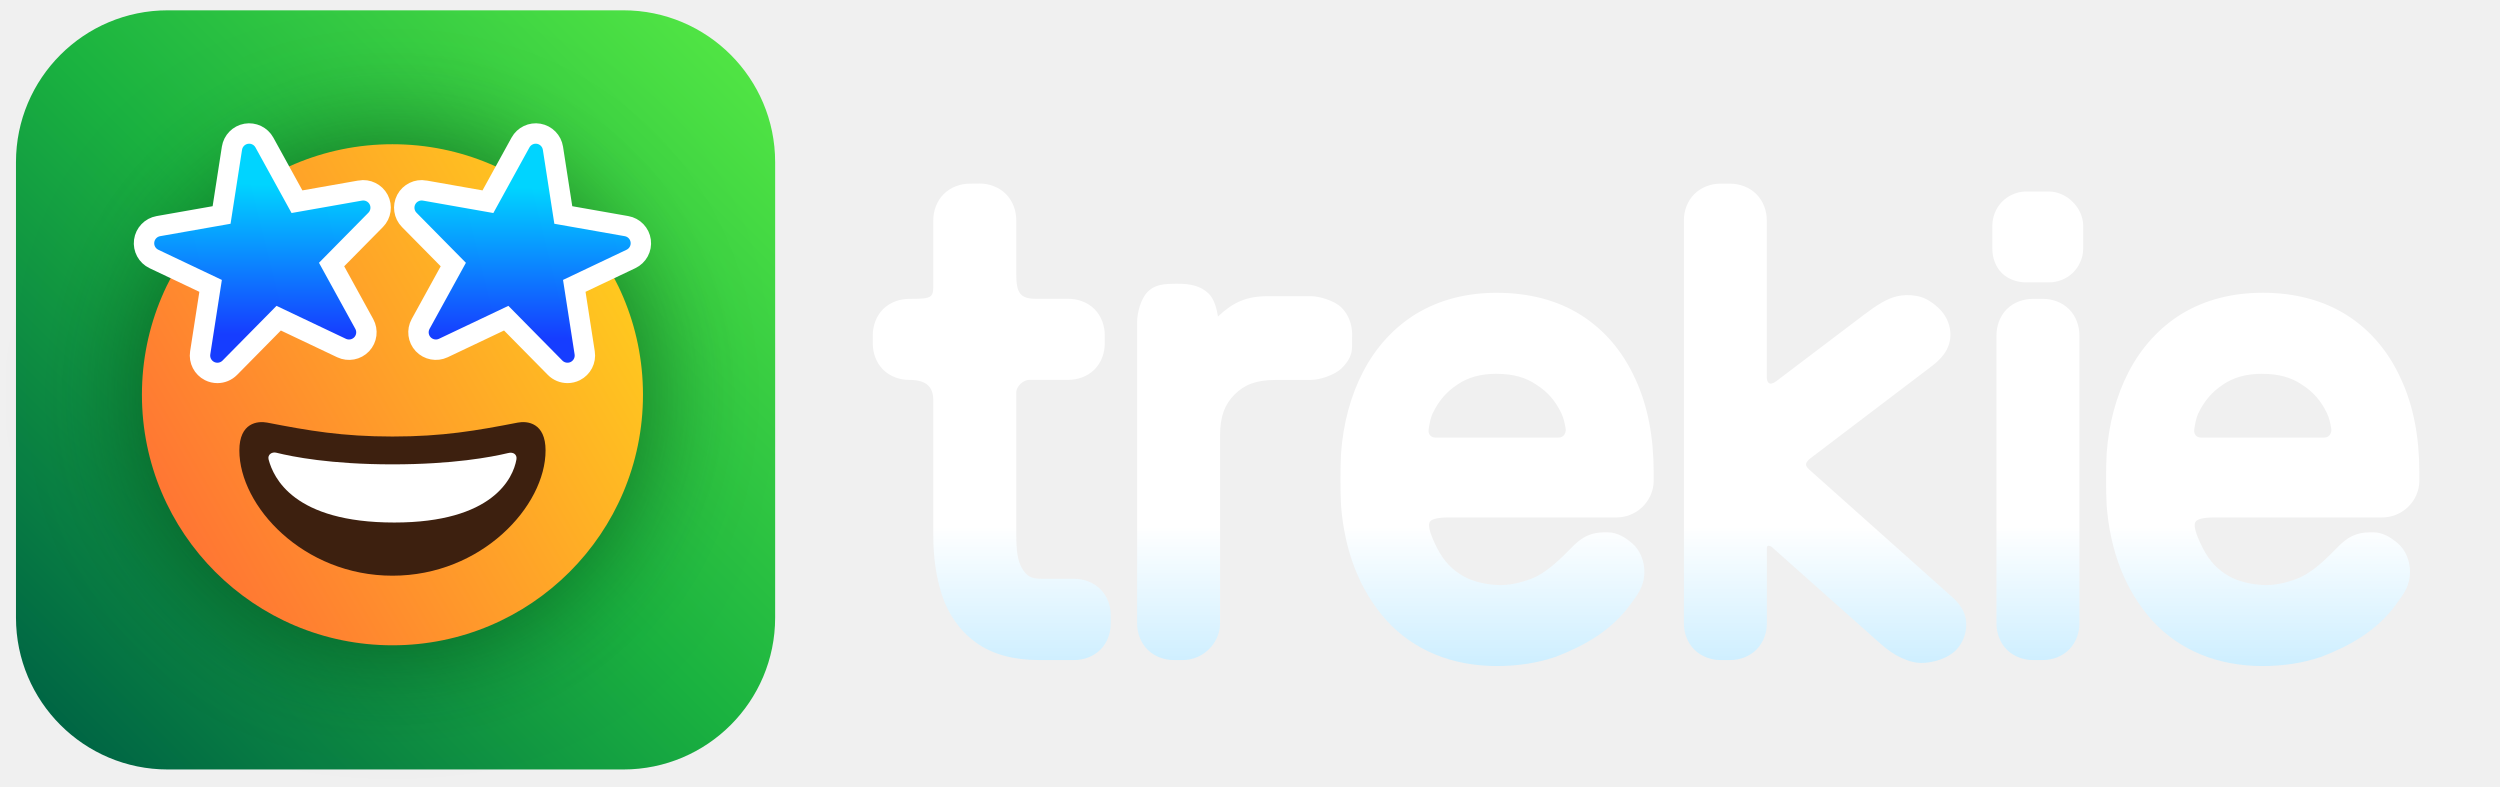
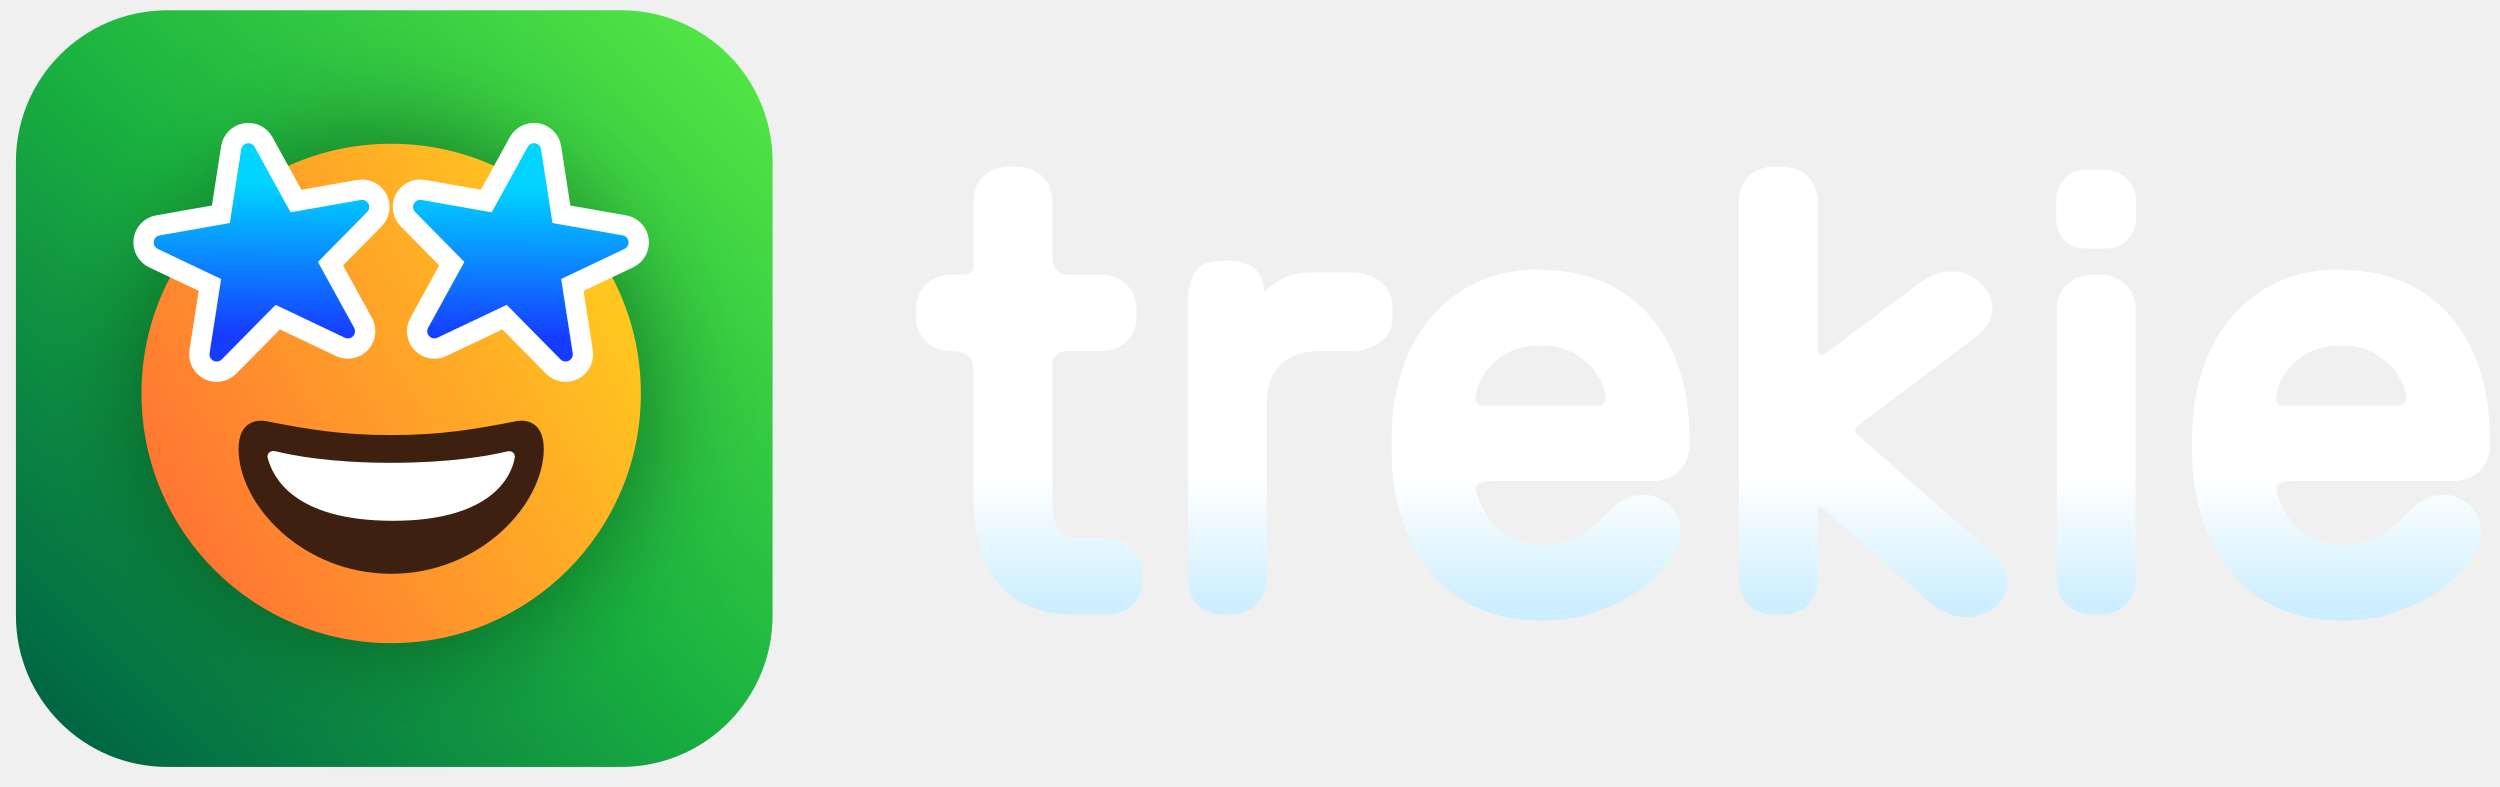
- <svg xmlns="http://www.w3.org/2000/svg" xmlns:xlink="http://www.w3.org/1999/xlink" width="823.268" height="259.036" viewBox="0 0 217.823 68.537" version="1.1" id="svg5" xml:space="preserve">
+ <svg xmlns="http://www.w3.org/2000/svg" xmlns:xlink="http://www.w3.org/1999/xlink" width="826" height="260" viewBox="0 0 218.546 68.792" version="1.1" id="svg5" xml:space="preserve">
  <defs id="defs2">
    <linearGradient id="linearGradient26">
      <stop style="stop-color:#163dff;stop-opacity:1;" offset="0" id="stop24" />
      <stop style="stop-color:#00d4ff;stop-opacity:1;" offset="0.832" id="stop25" />
    </linearGradient>
    <linearGradient id="linearGradient45">
      <stop style="stop-color:#006644;stop-opacity:1;" offset="0" id="stop40" />
      <stop style="stop-color:#1ab240;stop-opacity:1;" offset="0.5" id="stop44" />
      <stop style="stop-color:#50e444;stop-opacity:1;" offset="1" id="stop45" />
    </linearGradient>
    <linearGradient id="linearGradient14">
      <stop style="stop-color:#cceeff;stop-opacity:1;" offset="0" id="stop13" />
      <stop style="stop-color:#ffffff;stop-opacity:1;" offset="0.296" id="stop14" />
    </linearGradient>
    <linearGradient id="linearGradient122">
      <stop style="stop-color:#ff7733;stop-opacity:1;" offset="0" id="stop121" />
      <stop style="stop-color:#ffc71f;stop-opacity:1;" offset="1" id="stop122" />
    </linearGradient>
    <style id="style6568">.cls-1{fill:none;}.cls-2{clip-path:url(#clip-path);}</style>
    <style id="style6568-5">.cls-1{fill:none;}.cls-2{clip-path:url(#clip-path);}</style>
    <style id="style6568-9">.cls-1{fill:none;}.cls-2{clip-path:url(#clip-path);}</style>
    <style id="style22571">.cls-1{fill:#84d0f7;}.cls-2{fill:#aa392d;}.cls-3{fill:#7c211a;}.cls-4{fill:#e59973;}.cls-5{fill:#2d2d2d;}.cls-6{opacity:0.2;}.cls-7{opacity:0.3;}</style>
    <style id="style23309">
      .cls-1 {
        fill: none;
      }
    </style>
    <style id="style6568-7">.cls-1{fill:none;}.cls-2{clip-path:url(#clip-path);}</style>
    <style id="style6568-5-5">.cls-1{fill:none;}.cls-2{clip-path:url(#clip-path);}</style>
    <style id="style6568-9-3">.cls-1{fill:none;}.cls-2{clip-path:url(#clip-path);}</style>
    <style id="style22571-5">.cls-1{fill:#84d0f7;}.cls-2{fill:#aa392d;}.cls-3{fill:#7c211a;}.cls-4{fill:#e59973;}.cls-5{fill:#2d2d2d;}.cls-6{opacity:0.2;}.cls-7{opacity:0.3;}</style>
    <style id="style23309-6">
      .cls-1 {
        fill: none;
      }
    </style>
    <style id="style1-9">
      .cls-1 {
        fill: none;
      }
    </style>
-     <rect x="223.755" y="162.305" width="120.361" height="58.945" id="rect144" />
-     <linearGradient xlink:href="#linearGradient14" id="linearGradient148" x1="52.941" y1="46.773" x2="52.941" y2="31.754" gradientUnits="userSpaceOnUse" />
    <filter style="color-interpolation-filters:sRGB" id="filter5-7" x="-0.275" y="-0.275" width="1.55" height="1.55">
      <feFlood result="flood" in="SourceGraphic" flood-opacity="0.6" flood-color="rgb(0,51,13)" id="feFlood4-5" />
      <feGaussianBlur result="blur" in="SourceGraphic" stdDeviation="5" id="feGaussianBlur4-3" />
      <feOffset result="offset" in="blur" dx="0" dy="0" id="feOffset4-5" />
      <feComposite result="comp1" operator="in" in="flood" in2="offset" id="feComposite4-6" />
      <feComposite result="comp2" operator="over" in="SourceGraphic" in2="comp1" id="feComposite5-2" />
    </filter>
    <linearGradient xlink:href="#linearGradient122" id="linearGradient7" gradientUnits="userSpaceOnUse" gradientTransform="matrix(4.583455,0,0,4.583455,183.9296,605.1178)" x1="11.106" y1="14.468" x2="19.155" y2="9.821" />
    <linearGradient xlink:href="#linearGradient45" id="linearGradient8" gradientUnits="userSpaceOnUse" gradientTransform="matrix(0.6451905,0,0,0.6451905,90.38927,200.8661)" x1="211.292" y1="762.624" x2="301.672" y2="672.244" />
    <linearGradient xlink:href="#linearGradient26" id="linearGradient28" x1="254.048" y1="658.19" x2="254.272" y2="642.436" gradientUnits="userSpaceOnUse" />
+     <style id="style6568-3">.cls-1{fill:none;}.cls-2{clip-path:url(#clip-path);}</style>
+     <style id="style6568-5-7">.cls-1{fill:none;}.cls-2{clip-path:url(#clip-path);}</style>
+     <style id="style6568-9-5">.cls-1{fill:none;}.cls-2{clip-path:url(#clip-path);}</style>
+     <style id="style22571-9">.cls-1{fill:#84d0f7;}.cls-2{fill:#aa392d;}.cls-3{fill:#7c211a;}.cls-4{fill:#e59973;}.cls-5{fill:#2d2d2d;}.cls-6{opacity:0.2;}.cls-7{opacity:0.3;}</style>
+     <style id="style23309-2">
+       .cls-1 {
+         fill: none;
+       }
+     </style>
+     <style id="style6568-7-2">.cls-1{fill:none;}.cls-2{clip-path:url(#clip-path);}</style>
+     <style id="style6568-5-5-8">.cls-1{fill:none;}.cls-2{clip-path:url(#clip-path);}</style>
+     <style id="style6568-9-3-9">.cls-1{fill:none;}.cls-2{clip-path:url(#clip-path);}</style>
+     <style id="style22571-5-7">.cls-1{fill:#84d0f7;}.cls-2{fill:#aa392d;}.cls-3{fill:#7c211a;}.cls-4{fill:#e59973;}.cls-5{fill:#2d2d2d;}.cls-6{opacity:0.2;}.cls-7{opacity:0.3;}</style>
+     <style id="style23309-6-3">
+       .cls-1 {
+         fill: none;
+       }
+     </style>
+     <style id="style1-9-6">
+       .cls-1 {
+         fill: none;
+       }
+     </style>
+     <linearGradient xlink:href="#linearGradient14" id="linearGradient124" x1="364.272" y1="682.429" x2="364.272" y2="644.934" gradientUnits="userSpaceOnUse" gradientTransform="matrix(1.036643,0,0,1.025235,-7.893724,-17.50372)" />
  </defs>
  <g id="layer1" transform="translate(-220.5135,-628.8826)">
-     <g aria-label="trekie" id="g144" style="font-size:10.583px;line-height:1.25;fill:#21272c;fill-opacity:1;stroke-width:0.265" transform="matrix(2.793953,0,0,2.793953,210.854,556.4949)">
-       <g aria-label="trekie" id="g137" style="font-family:Rubik;-inkscape-font-specification:Rubik;fill:#21272c;fill-opacity:1;stroke-width:0.07" />
-       <text xml:space="preserve" transform="scale(0.2645833)" id="text137" style="font-size:40px;line-height:1.25;font-family:Rubik;-inkscape-font-specification:Rubik;white-space:pre;shape-inside:url(#rect144);display:inline;fill:#21272c;fill-opacity:1" />
-       <path id="path138" style="font-weight:300;-inkscape-font-specification:'Rubik Light';fill:url(#linearGradient148);fill-opacity:1;stroke-width:0.073" d="m 33.697,31.636 c -0.283,0 -0.591,0.106 -0.81,0.325 -0.219,0.219 -0.325,0.527 -0.325,0.81 v 1.928 c 0,0.491 0.017,0.53 -0.756,0.53 -0.27,0 -0.583,0.094 -0.81,0.321 -0.227,0.227 -0.321,0.54 -0.321,0.81 v 0.265 c 0,0.27 0.094,0.583 0.321,0.81 0.227,0.227 0.54,0.321 0.81,0.321 0.54,0 0.756,0.21 0.756,0.644 v 4.218 c 0,0.653 0.084,1.26 0.261,1.819 0.192,0.607 0.553,1.131 1.054,1.498 0.535,0.392 1.215,0.557 1.973,0.557 h 1.115 c 0.283,0 0.591,-0.106 0.81,-0.325 0.227,-0.227 0.321,-0.54 0.321,-0.81 v -0.263 c 3e-6,-0.27 -0.094,-0.583 -0.321,-0.81 -0.219,-0.219 -0.528,-0.325 -0.81,-0.325 h -1.022 c -0.354,0 -0.481,-0.097 -0.623,-0.344 -0.121,-0.219 -0.171,-0.492 -0.171,-1.075 v -4.379 c 0,-0.231 0.245,-0.407 0.405,-0.407 h 1.224 c 0.27,0 0.583,-0.094 0.81,-0.321 0.227,-0.227 0.321,-0.54 0.321,-0.81 v -0.265 c 0,-0.27 -0.094,-0.583 -0.321,-0.81 -0.227,-0.227 -0.54,-0.321 -0.81,-0.321 h -1.006 c -0.509,0 -0.623,-0.186 -0.623,-0.785 v -1.674 c 0,-0.283 -0.105,-0.591 -0.324,-0.81 -0.213,-0.213 -0.521,-0.325 -0.806,-0.325 z m 23.404,0 c -0.285,-5.3e-5 -0.593,0.112 -0.806,0.325 -0.219,0.219 -0.325,0.527 -0.325,0.81 v 12.586 c -3e-6,0.283 0.106,0.591 0.325,0.81 0.213,0.213 0.521,0.325 0.806,0.325 h 0.321 c 0.283,0 0.591,-0.106 0.81,-0.325 0.219,-0.219 0.325,-0.527 0.325,-0.81 v -2.369 c 0,-0.079 0.096,-0.084 0.195,0.016 l 3.357,2.986 c 0.204,0.182 0.426,0.336 0.638,0.431 0.184,0.083 0.42,0.18 0.722,0.159 0.296,-0.021 0.712,-0.127 0.98,-0.392 0.21,-0.208 0.325,-0.515 0.325,-0.792 8e-6,-0.459 -0.265,-0.71 -0.476,-0.905 -0.004,-0.003 -0.008,-0.005 -0.012,-0.008 l -0.002,-0.002 -4.413,-3.935 c -0.13,-0.13 -0.122,-0.187 0.01,-0.319 l 3.848,-2.922 c 0.158,-0.12 0.334,-0.296 0.444,-0.501 v -3.7e-4 -5.55e-4 -5.55e-4 -5.55e-4 -3.7e-4 -5.55e-4 -5.55e-4 -5.55e-4 c 0.217,-0.431 0.088,-0.927 -0.211,-1.233 v -5.54e-4 -5.55e-4 -5.55e-4 -3.7e-4 c -0.187,-0.187 -0.434,-0.376 -0.73,-0.427 -0.479,-0.083 -0.803,0.041 -1.098,0.211 -0.199,0.115 -0.384,0.251 -0.522,0.357 v -0.002 l -2.752,2.085 c -5e-6,6.73e-4 -5e-6,0.001 0,0.002 -0.243,0.177 -0.306,0.033 -0.306,-0.139 v -4.88 c 0,-0.283 -0.106,-0.591 -0.325,-0.81 -0.219,-0.219 -0.527,-0.325 -0.81,-0.325 z m 9.496,0.246 c -0.257,0.008 -0.54,0.136 -0.723,0.336 -0.19,0.201 -0.285,0.481 -0.285,0.719 v 0.744 c 3e-6,0.246 0.09,0.538 0.292,0.74 0.202,0.202 0.495,0.293 0.741,0.293 h 0.744 c 0.239,2e-6 0.517,-0.095 0.719,-0.285 0.206,-0.189 0.336,-0.484 0.336,-0.748 v -0.744 c 0,-0.257 -0.128,-0.54 -0.325,-0.73 -0.19,-0.197 -0.473,-0.325 -0.73,-0.325 h -0.744 c -0.008,0 -0.016,-2.52e-4 -0.025,0 z m -26.406,2.875 c -0.435,0.002 -0.717,0.014 -0.958,0.268 -0.204,0.216 -0.315,0.645 -0.315,0.923 v 9.409 c 0,0.283 0.106,0.591 0.325,0.81 0.219,0.219 0.527,0.325 0.81,0.325 h 0.3 c 0.278,0 0.569,-0.113 0.784,-0.317 0.228,-0.21 0.367,-0.52 0.367,-0.817 v -5.858 c 0,-0.619 0.155,-0.99 0.454,-1.289 0.301,-0.301 0.666,-0.454 1.285,-0.454 h 1.089 c 0.143,0 0.337,-0.04 0.495,-0.099 0.169,-0.063 0.349,-0.144 0.471,-0.267 0.226,-0.226 0.323,-0.423 0.323,-0.678 0,-0.106 0.003,-0.296 0.002,-0.396 -0.003,-0.283 -0.106,-0.591 -0.325,-0.81 -0.123,-0.123 -0.296,-0.206 -0.471,-0.267 -0.176,-0.06 -0.353,-0.095 -0.495,-0.095 h -1.333 c -0.668,0 -1.084,0.187 -1.56,0.634 -10e-4,-0.006 -10e-4,-0.007 -0.002,-0.014 -0.03,-0.173 -0.091,-0.505 -0.286,-0.699 -0.244,-0.244 -0.584,-0.31 -0.96,-0.308 z m 9.943,0.282 c -0.923,0 -1.771,0.211 -2.497,0.647 0.004,-0.002 -1.62e-4,-9.31e-4 -0.01,0.004 a 0.133,0.133 0 0 0 -0.006,0.004 c -0.703,0.434 -1.263,1.051 -1.656,1.809 -0.39,0.751 -0.619,1.609 -0.688,2.548 a 0.133,0.133 0 0 0 0,0.01 c -2e-6,0.001 -2e-6,0.002 0,0.004 -0.014,0.221 -0.017,0.532 -0.017,0.795 0,0.263 0.003,0.575 0.017,0.796 -1.3e-5,0.003 -10e-6,0.003 0,0.006 7.5e-5,10e-4 -6.7e-5,0.003 0,0.004 a 0.133,0.133 0 0 0 0,0.005 c 0.11,1.418 0.575,2.639 1.409,3.575 a 0.133,0.133 0 0 0 0.004,0.004 c 0.855,0.945 2.064,1.429 3.444,1.429 0.66,0 1.271,-0.094 1.834,-0.286 a 0.133,0.133 0 0 0 0.006,-0.002 c 0.903,-0.349 1.731,-0.813 2.331,-1.636 a 0.133,0.133 0 0 0 0,-1.85e-4 0.133,0.133 0 0 0 0,-1.85e-4 0.133,0.133 0 0 0 0,-1.85e-4 0.133,0.133 0 0 0 0,-1.85e-4 0.133,0.133 0 0 0 0,-1.85e-4 0.133,0.133 0 0 0 0,-1.85e-4 0.133,0.133 0 0 0 0,-1.85e-4 0.133,0.133 0 0 0 0,-1.85e-4 0.133,0.133 0 0 0 0,-1.85e-4 0.133,0.133 0 0 0 0,-1.85e-4 0.133,0.133 0 0 0 0,-1.85e-4 c 0.211,-0.298 0.432,-0.541 0.432,-1.022 0,-0.319 -0.129,-0.666 -0.381,-0.88 -0.194,-0.164 -0.45,-0.342 -0.769,-0.342 -0.33,0 -0.634,0.016 -1.02,0.379 a 0.133,0.133 0 0 0 -0.004,0.002 c -0.432,0.433 -0.847,0.876 -1.376,1.076 -0.337,0.126 -0.698,0.205 -1.044,0.186 -0.409,-0.023 -0.833,-0.123 -1.16,-0.34 -0.347,-0.231 -0.571,-0.502 -0.786,-0.968 -0.086,-0.185 -0.141,-0.334 -0.163,-0.445 -0.022,-0.11 -0.011,-0.173 0.01,-0.211 0.022,-0.038 0.064,-0.072 0.164,-0.1 0.1,-0.028 0.25,-0.043 0.448,-0.043 h 5.22 c 0.267,0 0.565,-0.105 0.783,-0.311 0.229,-0.211 0.368,-0.522 0.368,-0.82 v -0.282 c 0,-1.083 -0.18,-2.058 -0.57,-2.901 l -0.002,-0.002 C 54.077,36.89 53.504,36.205 52.765,35.737 52.017,35.264 51.123,35.04 50.135,35.04 Z m 23.876,0 c -0.923,0 -1.771,0.211 -2.497,0.647 0.004,-0.002 -1.61e-4,-9.31e-4 -0.01,0.004 a 0.133,0.133 0 0 0 -0.006,0.004 c -0.703,0.434 -1.262,1.051 -1.656,1.809 -0.39,0.751 -0.619,1.609 -0.688,2.548 a 0.133,0.133 0 0 0 0,0.01 c -3e-6,0.001 -3e-6,0.002 0,0.004 -0.014,0.221 -0.017,0.532 -0.017,0.795 0,0.263 0.003,0.575 0.017,0.796 -1.4e-5,0.003 -1.2e-5,0.003 0,0.006 7.4e-5,10e-4 -6.8e-5,0.003 0,0.004 a 0.133,0.133 0 0 0 0,0.005 c 0.11,1.418 0.575,2.639 1.409,3.575 a 0.133,0.133 0 0 0 0.004,0.004 c 0.855,0.945 2.064,1.429 3.444,1.429 0.66,0 1.271,-0.094 1.834,-0.286 a 0.133,0.133 0 0 0 0.006,-0.002 c 0.903,-0.349 1.731,-0.813 2.331,-1.636 a 0.133,0.133 0 0 0 0,-1.85e-4 0.133,0.133 0 0 0 0,-1.85e-4 0.133,0.133 0 0 0 0,-1.85e-4 0.133,0.133 0 0 0 0,-1.85e-4 0.133,0.133 0 0 0 0,-1.85e-4 0.133,0.133 0 0 0 0,-1.85e-4 0.133,0.133 0 0 0 0,-1.85e-4 0.133,0.133 0 0 0 0,-1.85e-4 0.133,0.133 0 0 0 0,-1.85e-4 0.133,0.133 0 0 0 0,-1.85e-4 0.133,0.133 0 0 0 0,-1.85e-4 c 0.211,-0.298 0.432,-0.541 0.432,-1.022 0,-0.319 -0.129,-0.666 -0.381,-0.88 -0.194,-0.164 -0.45,-0.342 -0.769,-0.342 -0.33,0 -0.634,0.016 -1.02,0.379 a 0.133,0.133 0 0 0 -0.003,0.002 c -0.432,0.433 -0.847,0.876 -1.376,1.076 -0.337,0.126 -0.697,0.205 -1.044,0.186 -0.409,-0.023 -0.833,-0.123 -1.16,-0.34 -0.347,-0.231 -0.571,-0.502 -0.786,-0.968 -0.086,-0.185 -0.14,-0.334 -0.163,-0.445 -0.022,-0.11 -0.012,-0.173 0.01,-0.211 0.022,-0.038 0.064,-0.072 0.164,-0.1 0.1,-0.028 0.25,-0.043 0.448,-0.043 h 5.22 c 0.267,0 0.565,-0.105 0.783,-0.311 0.229,-0.211 0.368,-0.522 0.368,-0.82 v -0.282 c 0,-1.083 -0.18,-2.058 -0.57,-2.901 l -0.002,-0.002 c -0.377,-0.84 -0.95,-1.525 -1.69,-1.993 -0.748,-0.473 -1.642,-0.698 -2.63,-0.698 z m -7.161,0.19 c -0.27,0 -0.583,0.094 -0.81,0.321 -0.227,0.227 -0.321,0.54 -0.321,0.81 v 8.997 c 0,0.27 0.094,0.583 0.321,0.81 0.219,0.219 0.527,0.325 0.81,0.325 h 0.321 c 0.283,0 0.591,-0.106 0.81,-0.325 0.226,-0.226 0.323,-0.539 0.323,-0.81 v -8.997 c 0,-0.27 -0.096,-0.583 -0.323,-0.81 -0.227,-0.227 -0.54,-0.321 -0.81,-0.321 z m -16.715,2.338 1.85e-4,1.85e-4 c 0.517,0 0.9,0.114 1.227,0.333 a 0.133,0.133 0 0 0 0.002,0.002 c 0.011,0.007 0.011,0.008 0.006,0.004 a 0.133,0.133 0 0 0 0.004,0.002 c 0.345,0.22 0.591,0.5 0.778,0.894 0.065,0.137 0.104,0.303 0.132,0.483 a 0.133,0.133 0 0 0 0.002,0.015 c 0.003,0.01 -8.09e-4,0.095 -0.038,0.153 -0.038,0.059 -0.088,0.102 -0.199,0.102 H 48.229 c -0.162,0 -0.237,-0.113 -0.22,-0.251 0.026,-0.188 0.061,-0.361 0.124,-0.503 a 0.133,0.133 0 0 0 0.004,-0.004 c 0.189,-0.395 0.435,-0.674 0.767,-0.893 a 0.133,0.133 0 0 0 0.012,-0.01 c 0.326,-0.215 0.706,-0.329 1.219,-0.329 z m 23.876,0 v 1.85e-4 c 0.517,0 0.9,0.114 1.227,0.333 a 0.133,0.133 0 0 0 0.002,0.002 c 0.011,0.007 0.011,0.008 0.006,0.004 a 0.133,0.133 0 0 0 0.004,0.002 c 0.345,0.22 0.591,0.5 0.778,0.894 0.065,0.137 0.104,0.303 0.132,0.483 a 0.133,0.133 0 0 0 0.002,0.015 c 0.003,0.01 -8.07e-4,0.095 -0.038,0.153 -0.038,0.059 -0.088,0.102 -0.199,0.102 h -3.819 c -0.162,0 -0.237,-0.113 -0.22,-0.251 0.026,-0.188 0.061,-0.361 0.124,-0.503 a 0.133,0.133 0 0 0 0.004,-0.004 c 0.189,-0.395 0.434,-0.674 0.767,-0.893 a 0.133,0.133 0 0 0 0.012,-0.01 c 0.326,-0.215 0.707,-0.329 1.22,-0.329 z" />
-     </g>
    <rect style="fill:url(#linearGradient8);fill-opacity:1;stroke-width:4.147" id="rect3" width="66.146" height="66.146" x="221.905" y="629.781" rx="13.229" ry="13.229" />
    <path fill="#ffcc4d" d="m 276.536,663.278 c 0,12.056 -9.773,21.829 -21.829,21.829 -12.056,0 -21.829,-9.773 -21.829,-21.829 0,-12.056 9.773,-21.829 21.829,-21.829 12.056,0 21.829,9.773 21.829,21.829" id="path3" style="fill:url(#linearGradient7);fill-opacity:1;stroke:#ffffff;stroke-width:0;stroke-miterlimit:4;stroke-dasharray:none;stroke-opacity:1;filter:url(#filter5-7)" />
    <path fill="#664500" d="m 254.707,666.917 c -4.394,0 -7.309,-0.512 -10.914,-1.213 -0.823,-0.159 -2.425,0 -2.425,2.425 0,4.851 5.572,10.914 13.34,10.914 7.766,0 13.34,-6.064 13.34,-10.914 0,-2.425 -1.602,-2.585 -2.425,-2.425 -3.605,0.701 -6.521,1.213 -10.914,1.213 z" id="path4" style="fill:#3d200f;fill-opacity:1;stroke:none;stroke-width:0;stroke-miterlimit:4;stroke-dasharray:none" />
    <path fill="#ffffff" d="m 244.604,668.331 c 1.396,0.345 4.71,1.011 10.103,1.011 5.256,0 8.613,-0.633 10.073,-0.984 0.474,-0.127 0.8,0.145 0.73,0.551 -0.28,1.626 -2.052,5.501 -10.64,5.501 -8.793,0 -10.532,-3.916 -10.953,-5.487 -0.114,-0.426 0.288,-0.699 0.687,-0.593 z" id="path5" style="stroke-width:0;stroke-miterlimit:4;stroke-dasharray:none" />
    <path fill="#e95f28" d="m 251.896,645.486 -5.508,0.971 -2.838,-5.158 c -0.313,-0.569 -0.956,-0.873 -1.591,-0.762 -0.639,0.113 -1.136,0.62 -1.236,1.26 l -0.903,5.817 -5.508,0.971 c -0.649,0.114 -1.15,0.637 -1.238,1.29 -0.088,0.654 0.256,1.289 0.853,1.573 l 4.936,2.343 -0.907,5.836 c -0.101,0.65 0.229,1.29 0.816,1.587 0.217,0.109 0.45,0.161 0.682,0.161 0.397,0 0.788,-0.155 1.081,-0.451 l 4.259,-4.318 5.479,2.601 c 0.594,0.281 1.302,0.149 1.754,-0.33 0.451,-0.479 0.541,-1.193 0.224,-1.769 l -2.847,-5.176 3.838,-3.89 c 0.463,-0.469 0.569,-1.185 0.263,-1.769 -0.308,-0.585 -0.962,-0.901 -1.607,-0.788 z m 5.622,0 5.508,0.971 2.838,-5.158 c 0.313,-0.569 0.956,-0.873 1.591,-0.762 0.638,0.113 1.135,0.62 1.235,1.26 l 0.903,5.817 5.508,0.971 c 0.65,0.114 1.151,0.635 1.238,1.289 0.087,0.654 -0.256,1.289 -0.853,1.573 l -4.936,2.343 0.907,5.836 c 0.101,0.65 -0.229,1.29 -0.816,1.587 -0.217,0.109 -0.45,0.161 -0.682,0.161 -0.397,0 -0.788,-0.155 -1.081,-0.451 l -4.259,-4.318 -5.479,2.601 c -0.594,0.281 -1.302,0.149 -1.754,-0.33 -0.451,-0.479 -0.541,-1.193 -0.224,-1.769 l 2.847,-5.175 -3.838,-3.89 c -0.463,-0.469 -0.569,-1.185 -0.263,-1.769 0.309,-0.585 0.963,-0.901 1.608,-0.788 z" id="path6" style="fill:url(#linearGradient28);fill-opacity:1;stroke:#ffffff;stroke-width:1.778;stroke-miterlimit:4;stroke-dasharray:none;stroke-opacity:1" />
+     <path id="path121" style="font-weight:300;font-size:10.583px;line-height:1.25;-inkscape-font-specification:'Rubik Light';fill:url(#linearGradient124);fill-opacity:1;stroke-width:0.193" d="m 308.642,643.448 c -0.753,0 -1.575,0.279 -2.159,0.856 -0.584,0.577 -0.865,1.389 -0.865,2.134 v 5.083 c 0,1.295 0.045,1.398 -2.014,1.398 -0.719,0 -1.554,0.247 -2.158,0.845 -0.604,0.598 -0.855,1.423 -0.855,2.134 v 0.699 c 0,0.711 0.251,1.536 0.855,2.134 0.604,0.598 1.44,0.846 2.158,0.846 1.438,0 2.014,0.554 2.014,1.698 v 11.118 c 0,1.722 0.225,3.32 0.695,4.794 0.511,1.6 1.474,2.981 2.808,3.948 1.425,1.033 3.237,1.467 5.258,1.467 h 2.972 c 0.753,0 1.575,-0.278 2.159,-0.856 0.604,-0.598 0.854,-1.423 0.854,-2.134 v -0.694 c 2e-5,-0.711 -0.25,-1.537 -0.854,-2.134 -0.584,-0.577 -1.406,-0.856 -2.159,-0.856 h -2.724 c -0.945,0 -1.282,-0.256 -1.661,-0.906 -0.323,-0.578 -0.456,-1.295 -0.456,-2.832 v -11.542 c 0,-0.608 0.653,-1.072 1.079,-1.072 h 3.263 c 0.719,0 1.553,-0.249 2.158,-0.846 0.604,-0.598 0.856,-1.423 0.856,-2.134 v -0.699 c 0,-0.711 -0.252,-1.536 -0.856,-2.134 -0.604,-0.597 -1.439,-0.845 -2.158,-0.845 h -2.681 c -1.358,0 -1.662,-0.49 -1.662,-2.07 v -4.41 c 0,-0.745 -0.281,-1.557 -0.865,-2.134 -0.568,-0.561 -1.389,-0.856 -2.149,-0.856 z m 66.901,0 c -0.759,-1.7e-4 -1.58,0.295 -2.148,0.856 -0.584,0.577 -0.865,1.389 -0.865,2.134 v 33.173 c -10e-6,0.745 0.281,1.557 0.865,2.134 0.568,0.562 1.389,0.856 2.148,0.856 h 0.854 c 0.753,0 1.574,-0.278 2.158,-0.856 0.584,-0.577 0.866,-1.389 0.866,-2.134 v -6.246 c 0,-0.207 0.256,-0.221 0.521,0.041 l 8.946,7.87 c 0.545,0.479 1.135,0.885 1.701,1.135 0.491,0.218 1.12,0.475 1.925,0.418 0.788,-0.056 1.897,-0.334 2.612,-1.035 0.56,-0.549 0.865,-1.359 0.865,-2.087 2e-5,-1.208 -0.706,-1.872 -1.267,-2.384 -0.01,-0.017 -0.021,-0.017 -0.031,-0.02 l -0.005,-0.017 -11.76,-10.373 c -0.346,-0.342 -0.324,-0.493 0.027,-0.84 l 10.255,-7.702 c 0.42,-0.315 0.889,-0.779 1.184,-1.32 v 0 0 0 0 0 0 -10e-4 0 c 0.578,-1.136 0.233,-2.443 -0.562,-3.249 v 0 0 0 0 c -0.499,-0.492 -1.158,-0.991 -1.946,-1.126 -1.275,-0.219 -2.14,0.107 -2.926,0.556 -0.531,0.303 -1.024,0.661 -1.391,0.942 v 0 l -7.334,5.496 c -2e-5,0 -2e-5,0 0,0.017 -0.647,0.467 -0.814,0.086 -0.814,-0.367 v -12.863 c 0,-0.745 -0.282,-1.557 -0.866,-2.134 -0.584,-0.577 -1.405,-0.856 -2.158,-0.857 z m 27.202,0.266 c -0.633,0.019 -1.329,0.331 -1.781,0.818 -0.468,0.49 -0.702,1.17 -0.702,1.751 v 1.812 c 2e-5,0.598 0.222,1.31 0.72,1.803 0.498,0.493 1.22,0.714 1.824,0.714 h 1.833 c 0.587,0 1.274,-0.232 1.769,-0.695 0.507,-0.461 0.828,-1.18 0.828,-1.821 v -1.812 c 0,-0.625 -0.316,-1.315 -0.8,-1.777 -0.468,-0.479 -1.165,-0.792 -1.797,-0.792 h -1.833 c -0.02,0 -0.04,-6.8e-4 -0.06,0 z m 0.589,9.206 c -0.719,0 -1.554,0.247 -2.158,0.845 -0.604,0.598 -0.856,1.423 -0.856,2.134 v 23.714 c 0,0.711 0.251,1.536 0.856,2.134 0.584,0.577 1.405,0.856 2.158,0.856 h 0.855 c 0.753,0 1.574,-0.278 2.158,-0.856 0.603,-0.597 0.86,-1.421 0.86,-2.134 v -23.714 c 0,-0.713 -0.256,-1.537 -0.86,-2.134 -0.604,-0.597 -1.439,-0.845 -2.158,-0.845 z m -75.573,-1.244 c -1.159,0.017 -1.912,0.037 -2.554,0.706 -0.544,0.568 -0.839,1.7 -0.839,2.432 v 24.799 c 0,0.745 0.281,1.557 0.865,2.134 0.584,0.577 1.404,0.856 2.158,0.856 h 0.8 c 0.742,0 1.517,-0.298 2.09,-0.836 0.608,-0.554 0.979,-1.369 0.979,-2.154 v -15.441 c 0,-1.631 0.414,-2.609 1.211,-3.398 0.802,-0.793 1.776,-1.196 3.425,-1.196 h 2.903 c 0.381,0 0.899,-0.105 1.32,-0.26 0.451,-0.166 0.93,-0.38 1.256,-0.703 0.603,-0.596 0.86,-1.116 0.86,-1.788 0,-0.279 0.007,-0.779 0.005,-1.044 -0.007,-0.745 -0.281,-1.557 -0.865,-2.134 -0.327,-0.323 -0.788,-0.544 -1.256,-0.703 -0.469,-0.159 -0.941,-0.249 -1.32,-0.249 h -3.552 c -1.78,0 -2.89,0.493 -4.157,1.67 -0.003,-0.017 -0.003,-0.019 -0.005,-0.036 -0.079,-0.456 -0.242,-1.33 -0.762,-1.843 -0.651,-0.643 -1.555,-0.817 -2.56,-0.811 z m 27.404,0.744 c -2.459,0 -4.72,0.556 -6.655,1.706 0.01,-0.017 -4.3e-4,0 -0.025,0.017 a 0.355,0.351 0 0 0 -0.017,0.017 c -1.875,1.144 -3.365,2.769 -4.414,4.768 -1.04,1.98 -1.65,4.241 -1.834,6.716 a 0.355,0.351 0 0 0 0,0.025 c 0,0 0,0.017 0,0.017 -0.038,0.581 -0.046,1.401 -0.046,2.094 0,0.693 0.007,1.517 0.046,2.098 -4e-5,0.017 -2e-5,0.017 0,0.017 2e-4,0 -1.8e-4,0.017 0,0.017 a 0.355,0.351 0 0 0 0,0.017 c 0.294,3.737 1.531,6.956 3.754,9.424 a 0.355,0.351 0 0 0 0.01,0.017 c 2.279,2.491 5.502,3.766 9.18,3.766 1.758,0 3.388,-0.248 4.887,-0.755 a 0.355,0.351 0 0 0 0.017,0 c 2.407,-0.92 4.614,-2.143 6.211,-4.31 a 0.355,0.351 0 0 0 0,-5.1e-4 0.355,0.351 0 0 0 0,-6.8e-4 0.355,0.351 0 0 0 0,-3.4e-4 0.355,0.351 0 0 0 0,-5.1e-4 0.355,0.351 0 0 0 0,-5e-4 0.355,0.351 0 0 0 0,-5.2e-4 0.355,0.351 0 0 0 0,-3.3e-4 0.355,0.351 0 0 0 0,-6.8e-4 0.355,0.351 0 0 0 0,-5e-4 0.355,0.351 0 0 0 0,-3.4e-4 0.355,0.351 0 0 0 0,-5.1e-4 c 0.562,-0.785 1.15,-1.426 1.15,-2.694 0,-0.842 -0.343,-1.757 -1.015,-2.319 -0.517,-0.432 -1.199,-0.902 -2.051,-0.902 -0.88,0 -1.689,0.041 -2.719,0.999 a 0.355,0.351 0 0 0 -0.008,0.017 c -1.151,1.142 -2.257,2.308 -3.668,2.837 -0.897,0.332 -1.859,0.54 -2.782,0.489 -1.089,-0.061 -2.22,-0.324 -3.09,-0.897 -0.925,-0.609 -1.521,-1.324 -2.096,-2.552 -0.228,-0.487 -0.375,-0.881 -0.434,-1.172 -0.059,-0.291 -0.03,-0.455 0.027,-0.555 0.058,-0.1 0.171,-0.191 0.438,-0.265 0.267,-0.073 0.667,-0.112 1.195,-0.112 h 13.912 c 0.713,0 1.506,-0.278 2.087,-0.82 0.609,-0.555 0.979,-1.376 0.979,-2.161 v -0.743 c 0,-2.854 -0.481,-5.425 -1.52,-7.647 h -0.005 c -1.005,-2.214 -2.532,-4.018 -4.502,-5.251 -1.993,-1.247 -4.376,-1.839 -7.009,-1.839 z m -5e-4,6.663 h 5e-4 c 1.377,0 2.397,0.301 3.27,0.877 a 0.355,0.351 0 0 0 0.005,0 c 0.03,0.019 0.03,0.02 0.017,0.017 a 0.355,0.351 0 0 0 0.01,0.017 c 0.92,0.581 1.575,1.318 2.074,2.358 0.174,0.361 0.277,0.799 0.351,1.274 a 0.355,0.351 0 0 0 0.003,0.039 c 0.007,0.025 -0.002,0.249 -0.102,0.404 -0.1,0.154 -0.234,0.269 -0.531,0.269 H 350.086 c -0.432,0 -0.632,-0.297 -0.587,-0.662 0.069,-0.496 0.163,-0.952 0.329,-1.325 a 0.355,0.351 0 0 0 0.01,-0.017 c 0.503,-1.042 1.158,-1.777 2.045,-2.353 a 0.355,0.351 0 0 0 0.031,-0.025 c 0.869,-0.567 1.883,-0.866 3.25,-0.866 z m 69.97,-6.663 c -2.459,0 -4.72,0.556 -6.655,1.706 0.01,-0.017 -4.2e-4,0 -0.025,0.017 a 0.355,0.351 0 0 0 -0.015,0.017 c -1.875,1.144 -3.365,2.769 -4.414,4.768 -1.04,1.98 -1.65,4.241 -1.834,6.716 a 0.355,0.351 0 0 0 0,0.025 c 0,0 0,0.017 0,0.017 -0.038,0.581 -0.046,1.401 -0.046,2.094 0,0.693 0.007,1.517 0.046,2.098 -3e-5,0.017 -3e-5,0.017 0,0.017 2.1e-4,0 -1.9e-4,0.017 0,0.017 a 0.355,0.351 0 0 0 0,0.017 c 0.293,3.737 1.531,6.956 3.754,9.424 a 0.355,0.351 0 0 0 0.01,0.017 c 2.279,2.491 5.501,3.766 9.179,3.766 1.758,0 3.388,-0.248 4.887,-0.755 a 0.355,0.351 0 0 0 0.017,0 c 2.407,-0.92 4.614,-2.143 6.211,-4.31 a 0.355,0.351 0 0 0 0,-5.1e-4 0.355,0.351 0 0 0 0,-6.8e-4 0.355,0.351 0 0 0 0,-3.4e-4 0.355,0.351 0 0 0 0,-5.1e-4 0.355,0.351 0 0 0 0,-5e-4 0.355,0.351 0 0 0 0,-5.2e-4 0.355,0.351 0 0 0 0,-3.3e-4 0.355,0.351 0 0 0 0,-6.8e-4 0.355,0.351 0 0 0 0,-5e-4 0.355,0.351 0 0 0 0,-3.4e-4 0.355,0.351 0 0 0 0,-5.1e-4 c 0.562,-0.785 1.15,-1.426 1.15,-2.694 0,-0.842 -0.343,-1.757 -1.016,-2.319 -0.517,-0.432 -1.199,-0.902 -2.051,-0.902 -0.88,0 -1.689,0.041 -2.719,0.999 a 0.355,0.351 0 0 0 -0.008,0.017 c -1.151,1.142 -2.258,2.308 -3.668,2.837 -0.897,0.332 -1.859,0.54 -2.781,0.489 -1.089,-0.061 -2.221,-0.324 -3.091,-0.897 -0.925,-0.609 -1.521,-1.324 -2.096,-2.552 -0.228,-0.487 -0.374,-0.881 -0.434,-1.172 -0.059,-0.291 -0.031,-0.455 0.026,-0.555 0.058,-0.1 0.171,-0.191 0.438,-0.265 0.267,-0.073 0.667,-0.112 1.194,-0.112 h 13.912 c 0.713,0 1.506,-0.278 2.087,-0.82 0.609,-0.555 0.979,-1.376 0.979,-2.161 v -0.743 c 0,-2.854 -0.481,-5.425 -1.52,-7.647 h -0.005 c -1.005,-2.214 -2.532,-4.018 -4.503,-5.251 -1.993,-1.247 -4.376,-1.839 -7.009,-1.839 z m 0,6.663 c 1.377,0 2.398,0.301 3.271,0.877 a 0.355,0.351 0 0 0 0.005,0 c 0.03,0.019 0.03,0.02 0.017,0.017 a 0.355,0.351 0 0 0 0.01,0.017 c 0.92,0.581 1.575,1.318 2.075,2.358 0.174,0.361 0.277,0.799 0.35,1.274 a 0.355,0.351 0 0 0 0.003,0.039 c 0.007,0.025 -0.002,0.249 -0.102,0.404 -0.1,0.154 -0.234,0.269 -0.531,0.269 h -10.178 c -0.432,0 -0.632,-0.297 -0.587,-0.662 0.069,-0.496 0.163,-0.952 0.329,-1.325 a 0.355,0.351 0 0 0 0.01,-0.017 c 0.503,-1.042 1.158,-1.777 2.045,-2.353 a 0.355,0.351 0 0 0 0.031,-0.025 c 0.869,-0.567 1.883,-0.866 3.25,-0.866 z" />
  </g>
  <style type="text/css" id="style1941">
	.st0{fill:none;stroke:#000000;stroke-width:2;stroke-linecap:round;stroke-linejoin:round;stroke-miterlimit:10;}
</style>
  <style type="text/css" id="style1941-0">
	.st0{fill:none;stroke:#000000;stroke-width:2;stroke-linecap:round;stroke-linejoin:round;stroke-miterlimit:10;}
</style>
  <style type="text/css" id="style1941-7">
	.st0{fill:none;stroke:#000000;stroke-width:2;stroke-linecap:round;stroke-linejoin:round;stroke-miterlimit:10;}
</style>
  <style type="text/css" id="style22485">
	.st0{fill:none;stroke:#6C3DB7;stroke-width:4;stroke-linecap:round;stroke-linejoin:round;stroke-miterlimit:10;}
	.st1{fill:none;stroke:#1F992A;stroke-width:4;stroke-linecap:round;stroke-linejoin:round;stroke-miterlimit:10;}
	.st2{fill:none;stroke:#6A83BA;stroke-width:4;stroke-linecap:round;stroke-linejoin:round;stroke-miterlimit:10;}
	.st3{fill:#8A8AFF;stroke:#8A8AFF;stroke-width:2;stroke-linecap:round;stroke-linejoin:round;stroke-miterlimit:10;}
	.st4{fill:#6C3DB7;stroke:#6C3DB7;stroke-width:2;stroke-linecap:round;stroke-linejoin:round;stroke-miterlimit:10;}
	.st5{fill:#A576FF;stroke:#A576FF;stroke-width:2;stroke-linecap:round;stroke-linejoin:round;stroke-miterlimit:10;}
	.st6{fill:#F2BB41;stroke:#F2BB41;stroke-width:2;stroke-linecap:round;stroke-linejoin:round;stroke-miterlimit:10;}
	.st7{fill:#E08838;stroke:#E08838;stroke-width:2;stroke-linecap:round;stroke-linejoin:round;stroke-miterlimit:10;}
	.st8{fill:#1F992A;stroke:#1F992A;stroke-width:2;stroke-linecap:round;stroke-linejoin:round;stroke-miterlimit:10;}
	.st9{fill:#5EC11E;stroke:#5EC11E;stroke-width:2;stroke-linecap:round;stroke-linejoin:round;stroke-miterlimit:10;}
	.st10{fill:#E3FAFF;stroke:#E3FAFF;stroke-width:2;stroke-linecap:round;stroke-linejoin:round;stroke-miterlimit:10;}
	.st11{fill:#FF5093;stroke:#FF5093;stroke-width:2;stroke-linecap:round;stroke-linejoin:round;stroke-miterlimit:10;}
	.st12{fill:#B7257F;stroke:#B7257F;stroke-width:2;stroke-linecap:round;stroke-linejoin:round;stroke-miterlimit:10;}
	.st13{fill:#5189E5;stroke:#5189E5;stroke-width:2;stroke-linecap:round;stroke-linejoin:round;stroke-miterlimit:10;}
	.st14{fill:#6EBAFF;stroke:#6EBAFF;stroke-width:2;stroke-linecap:round;stroke-linejoin:round;stroke-miterlimit:10;}
	.st15{fill:#EDD977;stroke:#EDD977;stroke-width:2;stroke-linecap:round;stroke-linejoin:round;stroke-miterlimit:10;}
	.st16{fill:#8C43FF;stroke:#8C43FF;stroke-width:2;stroke-linecap:round;stroke-linejoin:round;stroke-miterlimit:10;}
	.st17{fill:#5252BA;stroke:#5252BA;stroke-width:2;stroke-linecap:round;stroke-linejoin:round;stroke-miterlimit:10;}
	.st18{fill:none;stroke:#E3FAFF;stroke-width:4;stroke-linecap:round;stroke-linejoin:round;stroke-miterlimit:10;}
	.st19{fill:#354C75;stroke:#354C75;stroke-width:2;stroke-linecap:round;stroke-linejoin:round;stroke-miterlimit:10;}
</style>
  <style type="text/css" id="style23106">
	.st0{fill:none;stroke:#000000;stroke-width:2;stroke-linecap:round;stroke-linejoin:round;stroke-miterlimit:10;}
	.st1{fill:none;stroke:#000000;stroke-width:2;stroke-linejoin:round;stroke-miterlimit:10;}
</style>
  <style type="text/css" id="style1941-1">
	.st0{fill:none;stroke:#000000;stroke-width:2;stroke-linecap:round;stroke-linejoin:round;stroke-miterlimit:10;}
</style>
  <style type="text/css" id="style1941-0-8">
	.st0{fill:none;stroke:#000000;stroke-width:2;stroke-linecap:round;stroke-linejoin:round;stroke-miterlimit:10;}
</style>
  <style type="text/css" id="style1941-7-7">
	.st0{fill:none;stroke:#000000;stroke-width:2;stroke-linecap:round;stroke-linejoin:round;stroke-miterlimit:10;}
</style>
  <style type="text/css" id="style22485-9">
	.st0{fill:none;stroke:#6C3DB7;stroke-width:4;stroke-linecap:round;stroke-linejoin:round;stroke-miterlimit:10;}
	.st1{fill:none;stroke:#1F992A;stroke-width:4;stroke-linecap:round;stroke-linejoin:round;stroke-miterlimit:10;}
	.st2{fill:none;stroke:#6A83BA;stroke-width:4;stroke-linecap:round;stroke-linejoin:round;stroke-miterlimit:10;}
	.st3{fill:#8A8AFF;stroke:#8A8AFF;stroke-width:2;stroke-linecap:round;stroke-linejoin:round;stroke-miterlimit:10;}
	.st4{fill:#6C3DB7;stroke:#6C3DB7;stroke-width:2;stroke-linecap:round;stroke-linejoin:round;stroke-miterlimit:10;}
	.st5{fill:#A576FF;stroke:#A576FF;stroke-width:2;stroke-linecap:round;stroke-linejoin:round;stroke-miterlimit:10;}
	.st6{fill:#F2BB41;stroke:#F2BB41;stroke-width:2;stroke-linecap:round;stroke-linejoin:round;stroke-miterlimit:10;}
	.st7{fill:#E08838;stroke:#E08838;stroke-width:2;stroke-linecap:round;stroke-linejoin:round;stroke-miterlimit:10;}
	.st8{fill:#1F992A;stroke:#1F992A;stroke-width:2;stroke-linecap:round;stroke-linejoin:round;stroke-miterlimit:10;}
	.st9{fill:#5EC11E;stroke:#5EC11E;stroke-width:2;stroke-linecap:round;stroke-linejoin:round;stroke-miterlimit:10;}
	.st10{fill:#E3FAFF;stroke:#E3FAFF;stroke-width:2;stroke-linecap:round;stroke-linejoin:round;stroke-miterlimit:10;}
	.st11{fill:#FF5093;stroke:#FF5093;stroke-width:2;stroke-linecap:round;stroke-linejoin:round;stroke-miterlimit:10;}
	.st12{fill:#B7257F;stroke:#B7257F;stroke-width:2;stroke-linecap:round;stroke-linejoin:round;stroke-miterlimit:10;}
	.st13{fill:#5189E5;stroke:#5189E5;stroke-width:2;stroke-linecap:round;stroke-linejoin:round;stroke-miterlimit:10;}
	.st14{fill:#6EBAFF;stroke:#6EBAFF;stroke-width:2;stroke-linecap:round;stroke-linejoin:round;stroke-miterlimit:10;}
	.st15{fill:#EDD977;stroke:#EDD977;stroke-width:2;stroke-linecap:round;stroke-linejoin:round;stroke-miterlimit:10;}
	.st16{fill:#8C43FF;stroke:#8C43FF;stroke-width:2;stroke-linecap:round;stroke-linejoin:round;stroke-miterlimit:10;}
	.st17{fill:#5252BA;stroke:#5252BA;stroke-width:2;stroke-linecap:round;stroke-linejoin:round;stroke-miterlimit:10;}
	.st18{fill:none;stroke:#E3FAFF;stroke-width:4;stroke-linecap:round;stroke-linejoin:round;stroke-miterlimit:10;}
	.st19{fill:#354C75;stroke:#354C75;stroke-width:2;stroke-linecap:round;stroke-linejoin:round;stroke-miterlimit:10;}
</style>
  <style type="text/css" id="style23106-2">
	.st0{fill:none;stroke:#000000;stroke-width:2;stroke-linecap:round;stroke-linejoin:round;stroke-miterlimit:10;}
	.st1{fill:none;stroke:#000000;stroke-width:2;stroke-linejoin:round;stroke-miterlimit:10;}
</style>
  <style type="text/css" id="style4736">

	.st0{fill:#D1D1D1;}
	.st1{fill:#454545;}

</style>
  <style type="text/css" id="style1">
	.st0{fill:none;stroke:#000000;stroke-width:2;stroke-linecap:round;stroke-linejoin:round;stroke-miterlimit:10;}
</style>
  <style type="text/css" id="style1-4">
	.linesandangles_een{fill:#111918;}
</style>
  <style type="text/css" id="style1-2">
	.st0{fill:#000000;}
</style>
  <style type="text/css" id="style1-5">
	.st0{fill:#000000;}
</style>
  <style type="text/css" id="style1-1">
	.st0{fill:#000000;}
</style>
+   <style type="text/css" id="style1941-4">
+ 	.st0{fill:none;stroke:#000000;stroke-width:2;stroke-linecap:round;stroke-linejoin:round;stroke-miterlimit:10;}
+ </style>
+   <style type="text/css" id="style1941-0-5">
+ 	.st0{fill:none;stroke:#000000;stroke-width:2;stroke-linecap:round;stroke-linejoin:round;stroke-miterlimit:10;}
+ </style>
+   <style type="text/css" id="style1941-7-0">
+ 	.st0{fill:none;stroke:#000000;stroke-width:2;stroke-linecap:round;stroke-linejoin:round;stroke-miterlimit:10;}
+ </style>
+   <style type="text/css" id="style22485-3">
+ 	.st0{fill:none;stroke:#6C3DB7;stroke-width:4;stroke-linecap:round;stroke-linejoin:round;stroke-miterlimit:10;}
+ 	.st1{fill:none;stroke:#1F992A;stroke-width:4;stroke-linecap:round;stroke-linejoin:round;stroke-miterlimit:10;}
+ 	.st2{fill:none;stroke:#6A83BA;stroke-width:4;stroke-linecap:round;stroke-linejoin:round;stroke-miterlimit:10;}
+ 	.st3{fill:#8A8AFF;stroke:#8A8AFF;stroke-width:2;stroke-linecap:round;stroke-linejoin:round;stroke-miterlimit:10;}
+ 	.st4{fill:#6C3DB7;stroke:#6C3DB7;stroke-width:2;stroke-linecap:round;stroke-linejoin:round;stroke-miterlimit:10;}
+ 	.st5{fill:#A576FF;stroke:#A576FF;stroke-width:2;stroke-linecap:round;stroke-linejoin:round;stroke-miterlimit:10;}
+ 	.st6{fill:#F2BB41;stroke:#F2BB41;stroke-width:2;stroke-linecap:round;stroke-linejoin:round;stroke-miterlimit:10;}
+ 	.st7{fill:#E08838;stroke:#E08838;stroke-width:2;stroke-linecap:round;stroke-linejoin:round;stroke-miterlimit:10;}
+ 	.st8{fill:#1F992A;stroke:#1F992A;stroke-width:2;stroke-linecap:round;stroke-linejoin:round;stroke-miterlimit:10;}
+ 	.st9{fill:#5EC11E;stroke:#5EC11E;stroke-width:2;stroke-linecap:round;stroke-linejoin:round;stroke-miterlimit:10;}
+ 	.st10{fill:#E3FAFF;stroke:#E3FAFF;stroke-width:2;stroke-linecap:round;stroke-linejoin:round;stroke-miterlimit:10;}
+ 	.st11{fill:#FF5093;stroke:#FF5093;stroke-width:2;stroke-linecap:round;stroke-linejoin:round;stroke-miterlimit:10;}
+ 	.st12{fill:#B7257F;stroke:#B7257F;stroke-width:2;stroke-linecap:round;stroke-linejoin:round;stroke-miterlimit:10;}
+ 	.st13{fill:#5189E5;stroke:#5189E5;stroke-width:2;stroke-linecap:round;stroke-linejoin:round;stroke-miterlimit:10;}
+ 	.st14{fill:#6EBAFF;stroke:#6EBAFF;stroke-width:2;stroke-linecap:round;stroke-linejoin:round;stroke-miterlimit:10;}
+ 	.st15{fill:#EDD977;stroke:#EDD977;stroke-width:2;stroke-linecap:round;stroke-linejoin:round;stroke-miterlimit:10;}
+ 	.st16{fill:#8C43FF;stroke:#8C43FF;stroke-width:2;stroke-linecap:round;stroke-linejoin:round;stroke-miterlimit:10;}
+ 	.st17{fill:#5252BA;stroke:#5252BA;stroke-width:2;stroke-linecap:round;stroke-linejoin:round;stroke-miterlimit:10;}
+ 	.st18{fill:none;stroke:#E3FAFF;stroke-width:4;stroke-linecap:round;stroke-linejoin:round;stroke-miterlimit:10;}
+ 	.st19{fill:#354C75;stroke:#354C75;stroke-width:2;stroke-linecap:round;stroke-linejoin:round;stroke-miterlimit:10;}
+ </style>
+   <style type="text/css" id="style23106-6">
+ 	.st0{fill:none;stroke:#000000;stroke-width:2;stroke-linecap:round;stroke-linejoin:round;stroke-miterlimit:10;}
+ 	.st1{fill:none;stroke:#000000;stroke-width:2;stroke-linejoin:round;stroke-miterlimit:10;}
+ </style>
+   <style type="text/css" id="style1941-1-1">
+ 	.st0{fill:none;stroke:#000000;stroke-width:2;stroke-linecap:round;stroke-linejoin:round;stroke-miterlimit:10;}
+ </style>
+   <style type="text/css" id="style1941-0-8-0">
+ 	.st0{fill:none;stroke:#000000;stroke-width:2;stroke-linecap:round;stroke-linejoin:round;stroke-miterlimit:10;}
+ </style>
+   <style type="text/css" id="style1941-7-7-6">
+ 	.st0{fill:none;stroke:#000000;stroke-width:2;stroke-linecap:round;stroke-linejoin:round;stroke-miterlimit:10;}
+ </style>
+   <style type="text/css" id="style22485-9-3">
+ 	.st0{fill:none;stroke:#6C3DB7;stroke-width:4;stroke-linecap:round;stroke-linejoin:round;stroke-miterlimit:10;}
+ 	.st1{fill:none;stroke:#1F992A;stroke-width:4;stroke-linecap:round;stroke-linejoin:round;stroke-miterlimit:10;}
+ 	.st2{fill:none;stroke:#6A83BA;stroke-width:4;stroke-linecap:round;stroke-linejoin:round;stroke-miterlimit:10;}
+ 	.st3{fill:#8A8AFF;stroke:#8A8AFF;stroke-width:2;stroke-linecap:round;stroke-linejoin:round;stroke-miterlimit:10;}
+ 	.st4{fill:#6C3DB7;stroke:#6C3DB7;stroke-width:2;stroke-linecap:round;stroke-linejoin:round;stroke-miterlimit:10;}
+ 	.st5{fill:#A576FF;stroke:#A576FF;stroke-width:2;stroke-linecap:round;stroke-linejoin:round;stroke-miterlimit:10;}
+ 	.st6{fill:#F2BB41;stroke:#F2BB41;stroke-width:2;stroke-linecap:round;stroke-linejoin:round;stroke-miterlimit:10;}
+ 	.st7{fill:#E08838;stroke:#E08838;stroke-width:2;stroke-linecap:round;stroke-linejoin:round;stroke-miterlimit:10;}
+ 	.st8{fill:#1F992A;stroke:#1F992A;stroke-width:2;stroke-linecap:round;stroke-linejoin:round;stroke-miterlimit:10;}
+ 	.st9{fill:#5EC11E;stroke:#5EC11E;stroke-width:2;stroke-linecap:round;stroke-linejoin:round;stroke-miterlimit:10;}
+ 	.st10{fill:#E3FAFF;stroke:#E3FAFF;stroke-width:2;stroke-linecap:round;stroke-linejoin:round;stroke-miterlimit:10;}
+ 	.st11{fill:#FF5093;stroke:#FF5093;stroke-width:2;stroke-linecap:round;stroke-linejoin:round;stroke-miterlimit:10;}
+ 	.st12{fill:#B7257F;stroke:#B7257F;stroke-width:2;stroke-linecap:round;stroke-linejoin:round;stroke-miterlimit:10;}
+ 	.st13{fill:#5189E5;stroke:#5189E5;stroke-width:2;stroke-linecap:round;stroke-linejoin:round;stroke-miterlimit:10;}
+ 	.st14{fill:#6EBAFF;stroke:#6EBAFF;stroke-width:2;stroke-linecap:round;stroke-linejoin:round;stroke-miterlimit:10;}
+ 	.st15{fill:#EDD977;stroke:#EDD977;stroke-width:2;stroke-linecap:round;stroke-linejoin:round;stroke-miterlimit:10;}
+ 	.st16{fill:#8C43FF;stroke:#8C43FF;stroke-width:2;stroke-linecap:round;stroke-linejoin:round;stroke-miterlimit:10;}
+ 	.st17{fill:#5252BA;stroke:#5252BA;stroke-width:2;stroke-linecap:round;stroke-linejoin:round;stroke-miterlimit:10;}
+ 	.st18{fill:none;stroke:#E3FAFF;stroke-width:4;stroke-linecap:round;stroke-linejoin:round;stroke-miterlimit:10;}
+ 	.st19{fill:#354C75;stroke:#354C75;stroke-width:2;stroke-linecap:round;stroke-linejoin:round;stroke-miterlimit:10;}
+ </style>
+   <style type="text/css" id="style23106-2-2">
+ 	.st0{fill:none;stroke:#000000;stroke-width:2;stroke-linecap:round;stroke-linejoin:round;stroke-miterlimit:10;}
+ 	.st1{fill:none;stroke:#000000;stroke-width:2;stroke-linejoin:round;stroke-miterlimit:10;}
+ </style>
+   <style type="text/css" id="style4736-0">
+ 
+ 	.st0{fill:#D1D1D1;}
+ 	.st1{fill:#454545;}
+ 
+ </style>
+   <style type="text/css" id="style1-6">
+ 	.st0{fill:none;stroke:#000000;stroke-width:2;stroke-linecap:round;stroke-linejoin:round;stroke-miterlimit:10;}
+ </style>
+   <style type="text/css" id="style1-4-1">
+ 	.linesandangles_een{fill:#111918;}
+ </style>
+   <style type="text/css" id="style1-2-5">
+ 	.st0{fill:#000000;}
+ </style>
+   <style type="text/css" id="style1-5-5">
+ 	.st0{fill:#000000;}
+ </style>
+   <style type="text/css" id="style1-1-4">
+ 	.st0{fill:#000000;}
+ </style>
</svg>
